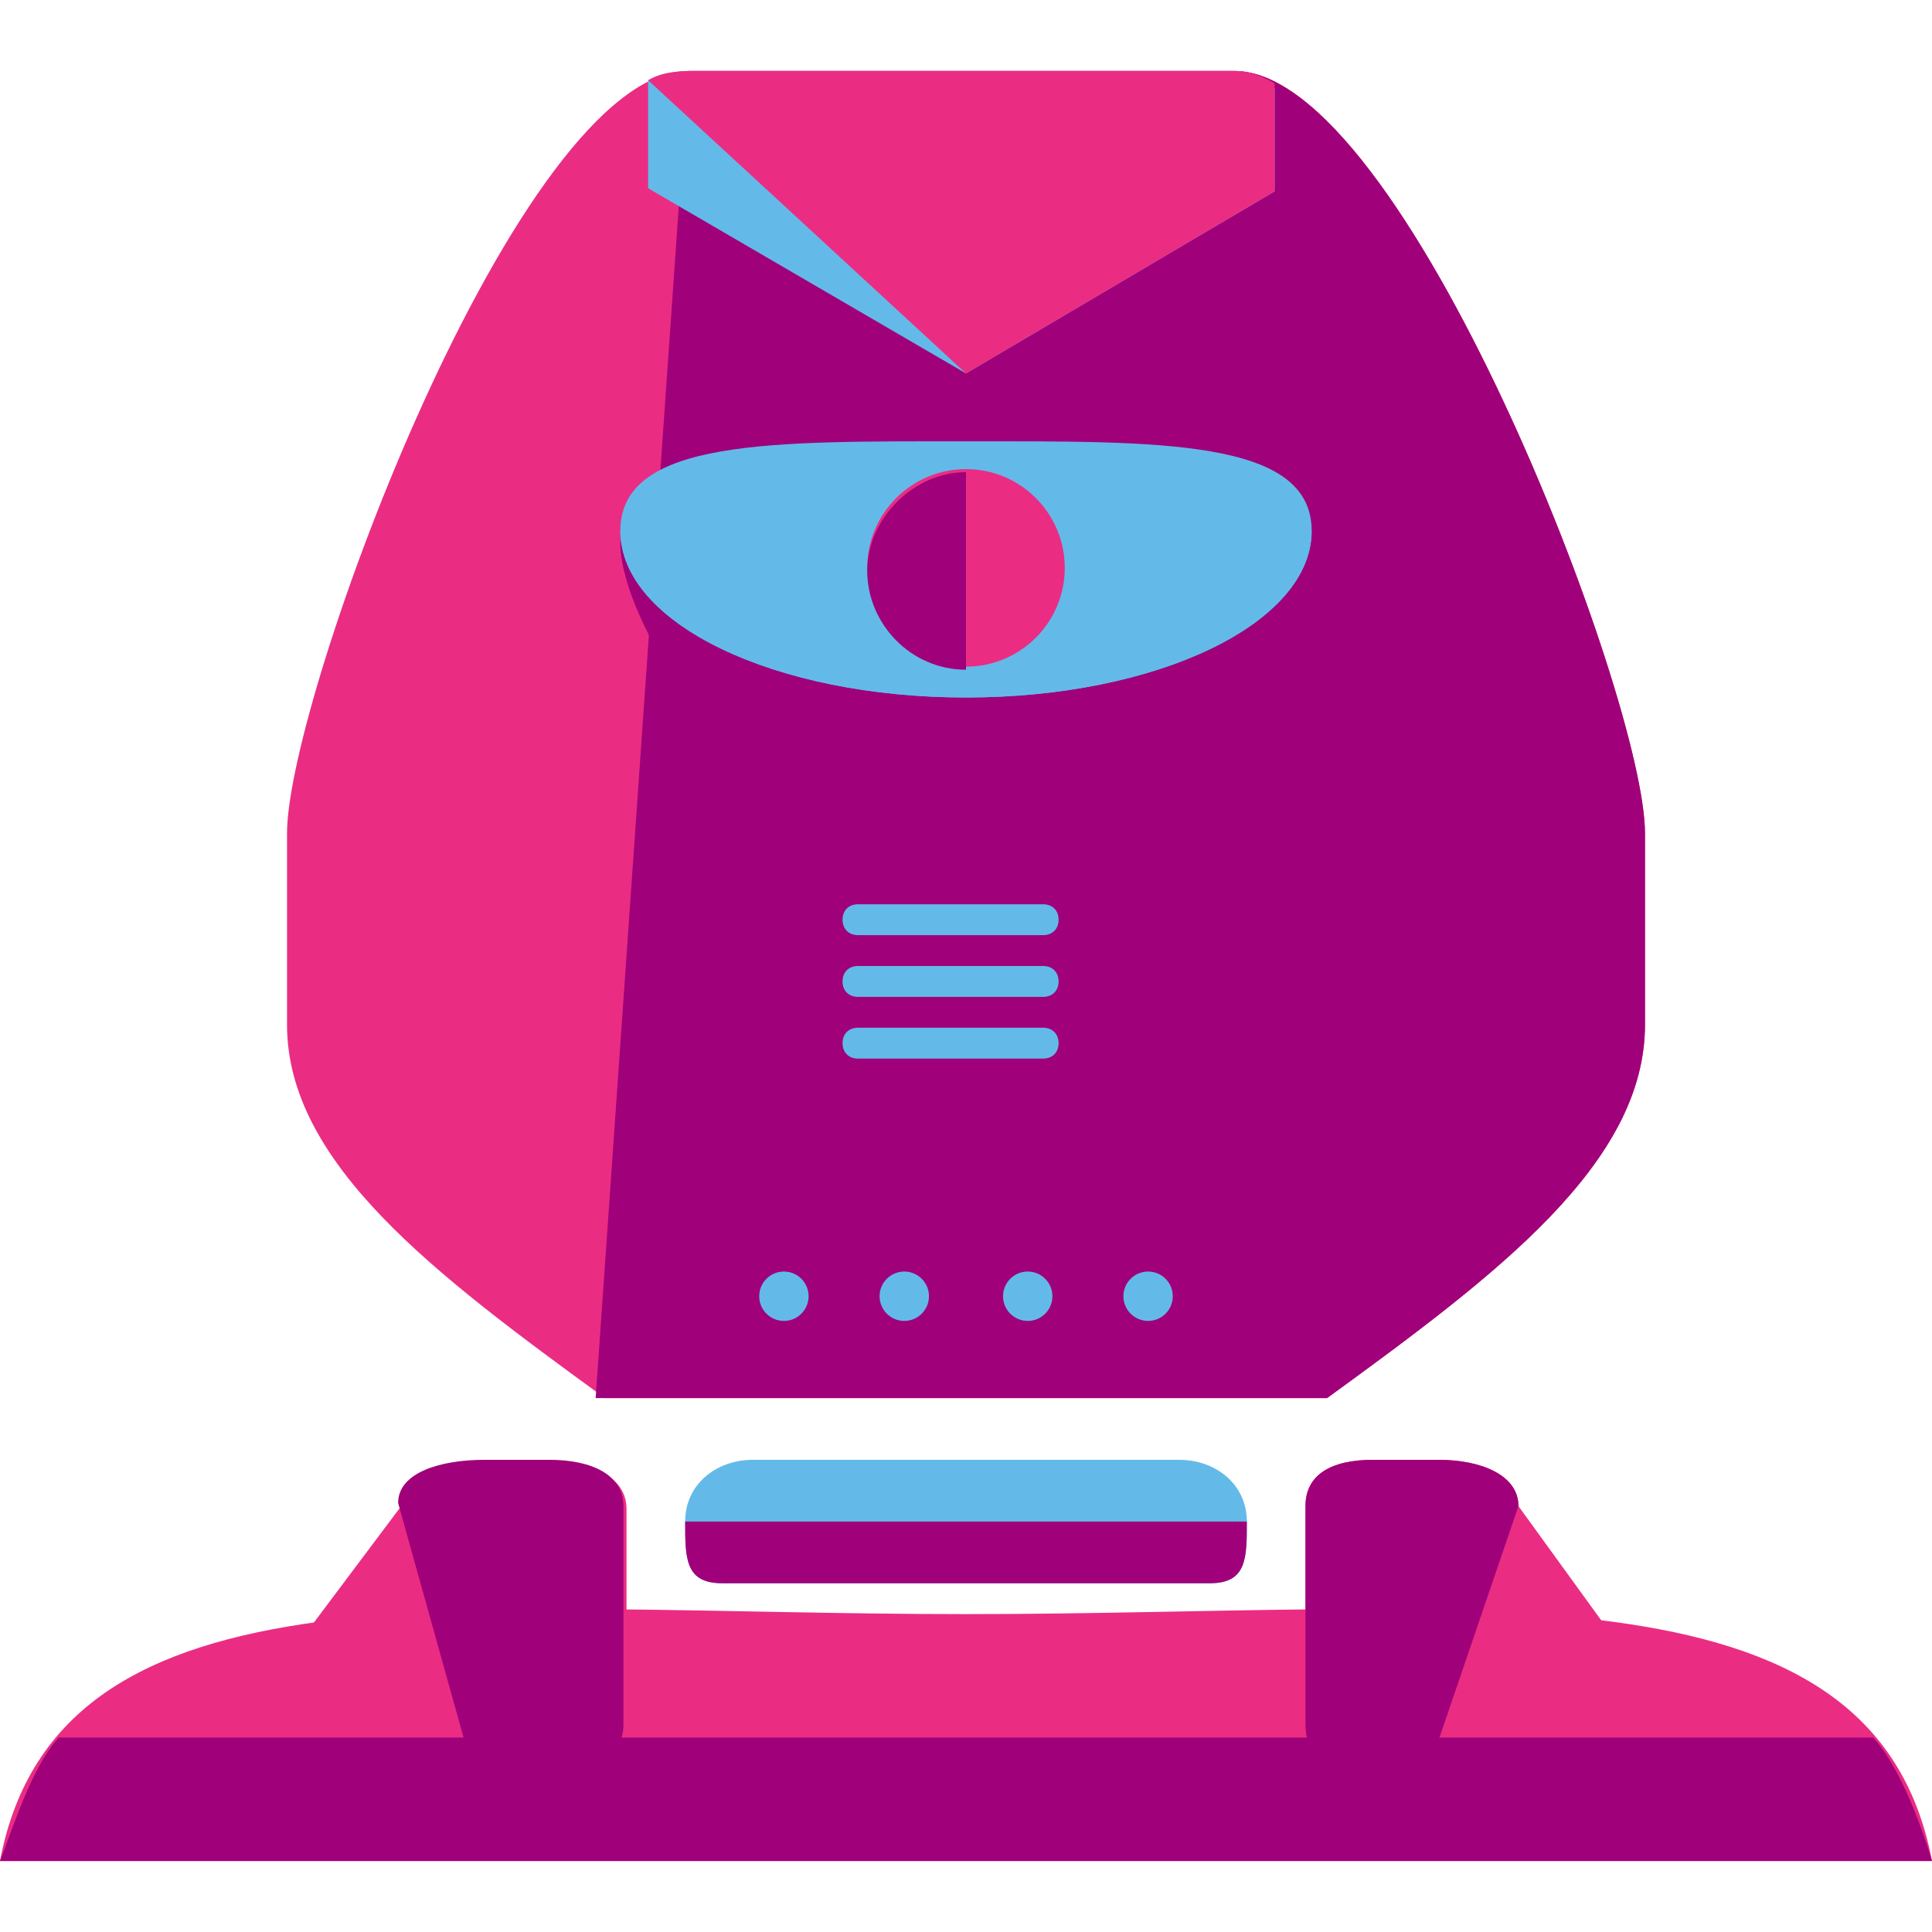
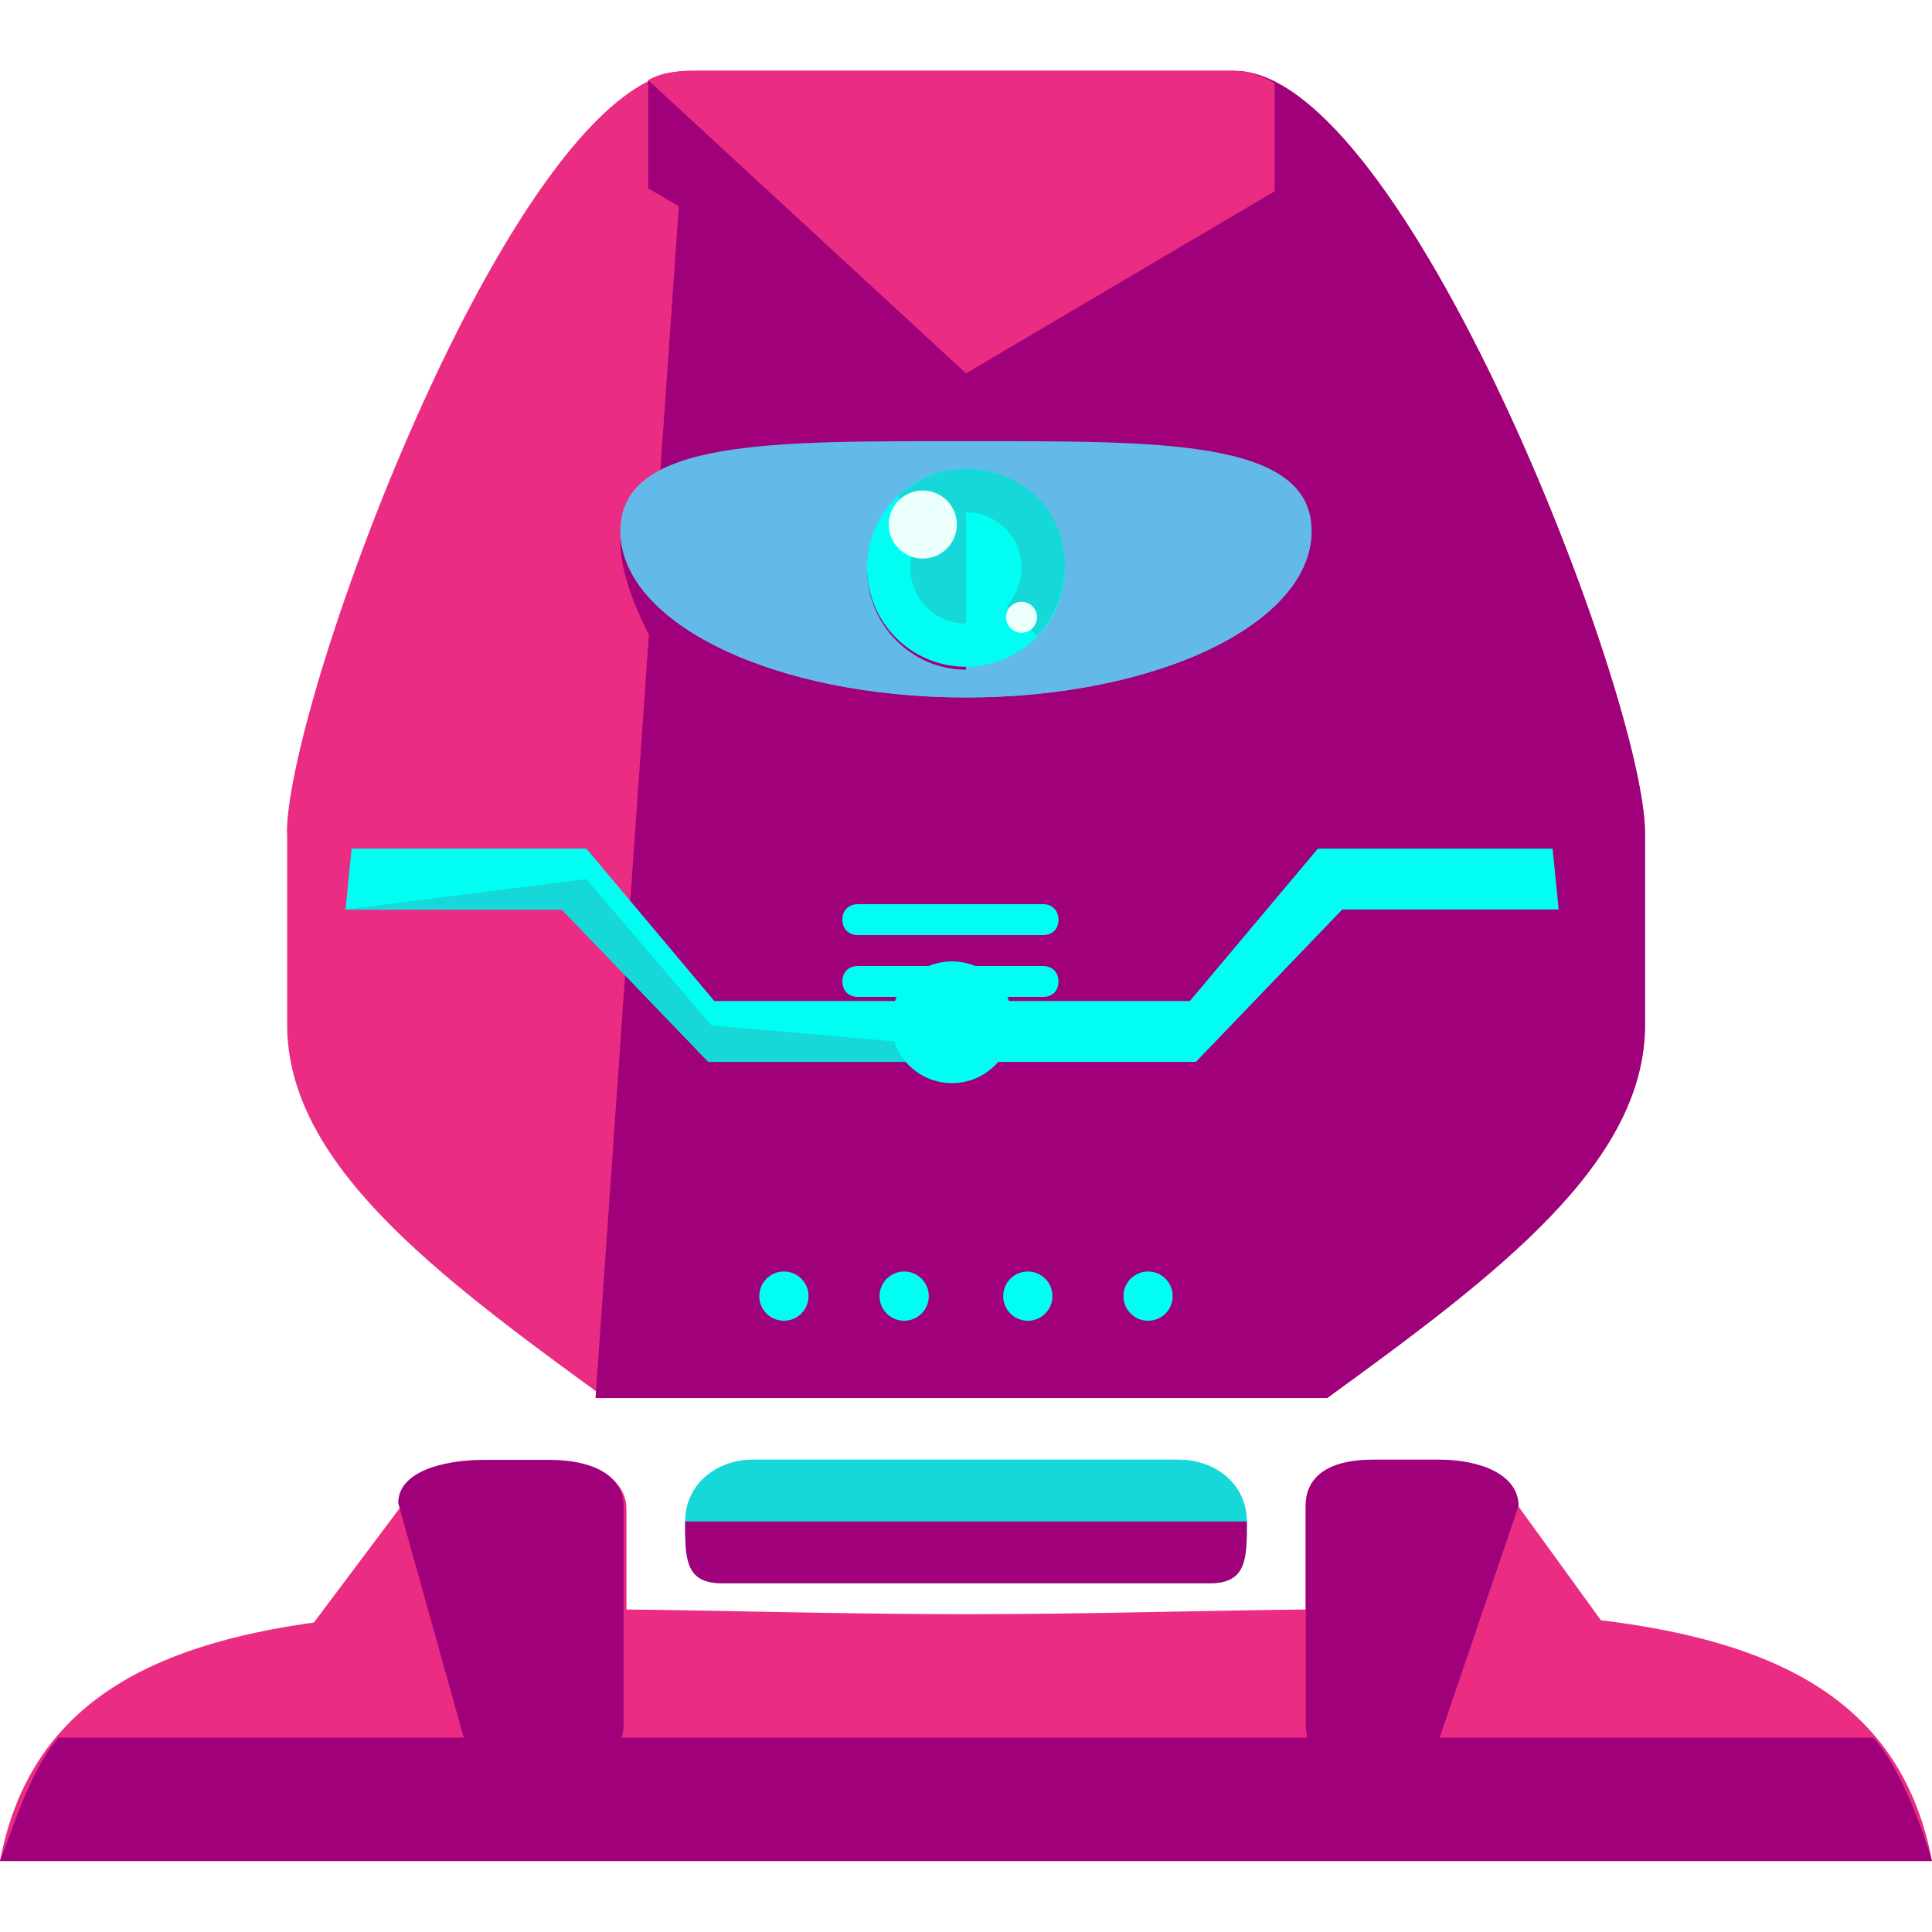
- <svg xmlns="http://www.w3.org/2000/svg" height="800px" width="800px" version="1.1" id="Layer_1" viewBox="0 0 500.8 500.8" xml:space="preserve" fill="#000000">
-   <g id="SVGRepo_bgCarrier" stroke-width="0" />
-   <g id="SVGRepo_tracerCarrier" stroke-linecap="round" stroke-linejoin="round" />
-   <g id="SVGRepo_iconCarrier">
-     <path style="fill:#EA2D83;" d="M74.4,216c0-35.2,60-197.6,104-197.6H320c44,0,106.4,162.4,106.4,197.6v49.6 c0,36-38.4,64.8-82.4,96.8H156.8c-44-32-82.4-60.8-82.4-96.8V216z" />
-     <path style="fill:#A0007A;" d="M178.4,18.4H320c44,0,106.4,162.4,106.4,197.6v49.6c0,36-38.4,64.8-82.4,96.8H154.4" />
-     <path style="fill:#EA2D83;" d="M500.8,482.4c-15.2-80-121.6-64-250.4-64s-235.2-16-250.4,64H500.8z" />
-     <path style="fill:#A0007A;" d="M340,140.8c0,24-40,84.8-89.6,84.8s-89.6-61.6-89.6-84.8c0-24,40-23.2,89.6-23.2S340,116.8,340,140.8 z" />
-     <path style="fill:#EA2D83;" d="M162.4,447.2c0,8-8,11.2-19.2,11.2h-16.8c-11.2,0-63.2-6.4-63.2-13.6l40.8-54.4 c0-8,11.2-11.2,22.4-11.2h16.8c11.2,0,19.2,4,19.2,12V447.2z" />
-     <path style="fill:#A0007A;" d="M103.2,389.6c0-8,11.2-11.2,22.4-11.2h16.8c11.2,0,19.2,4,19.2,12v56.8c0,8-8,11.2-19.2,11.2h-20" />
-     <path style="fill:#EA2D83;" d="M338.4,447.2c0,8,6.4,11.2,17.6,11.2h16.8c11.2,0,60.8-4.8,60.8-12.8l-40-55.2c0-8-9.6-12-20.8-12 H356c-11.2,0-17.6,4-17.6,12V447.2z" />
-     <path style="fill:#A0007A;" d="M393.6,390.4c0-8-9.6-12-20.8-12H356c-11.2,0-17.6,4-17.6,12v56.8c0,8,6.4,11.2,17.6,11.2h14.4" />
-     <g>
-       <path style="fill:#63bae9;" d="M274.4,238.4c0-2.4-1.6-4-4-4h-48c-2.4,0-4,1.6-4,4l0,0c0,2.4,1.6,4,4,4h48 C272.8,242.4,274.4,240.8,274.4,238.4L274.4,238.4z" />
-       <path style="fill:#63bae9;" d="M274.4,254.4c0-2.4-1.6-4-4-4h-48c-2.4,0-4,1.6-4,4l0,0c0,2.4,1.6,4,4,4h48 C272.8,258.4,274.4,256.8,274.4,254.4L274.4,254.4z" />
-       <path style="fill:#63bae9;" d="M274.4,270.4c0-2.4-1.6-4-4-4h-48c-2.4,0-4,1.6-4,4l0,0c0,2.4,1.6,4,4,4h48 C272.8,274.4,274.4,272.8,274.4,270.4L274.4,270.4z" />
-       <circle style="fill:#63bae9;" cx="203.2" cy="336" r="6.4" />
-       <circle style="fill:#63bae9;" cx="234.4" cy="336" r="6.4" />
-       <circle style="fill:#63bae9;" cx="266.4" cy="336" r="6.4" />
-       <circle style="fill:#63bae9;" cx="297.6" cy="336" r="6.4" />
-     </g>
-     <path style="fill:#63bae9;" d="M330.4,49.6V23.2c0-2.4-6.4-4.8-10.4-4.8H180.8c-4,0-12.8,2.4-12.8,2.4v28l82.4,48L330.4,49.6z" />
-     <path style="fill:#EA2D83;" d="M250.4,96.8l80-47.2v-28c0,0-4.8-3.2-10.4-3.2H180.8c-4,0-8.8,0-12.8,2.4" />
-     <path style="fill:#A0007A;" d="M15.2,450.4c-7.2,8-12,24-15.2,32h500.8c-2.4-8-8-24-15.2-32H15.2z" />
-     <path style="fill:#63bae9;" d="M340,137.6c0,24-40,43.2-89.6,43.2s-89.6-19.2-89.6-43.2s40-23.2,89.6-23.2S340,113.6,340,137.6z" />
-     <path style="fill:#63bae9;" d="M340,137.6c0,24-40,43.2-89.6,43.2s-89.6-19.2-89.6-43.2" />
-     <circle style="fill:#EA2D83;" cx="250.4" cy="147.2" r="25.6" />
-     <path style="fill:#A0007A;" d="M250.4,173.6c-14.4,0-25.6-12-25.6-25.6s12-25.6,25.6-25.6" />
-     <path style="fill:#63bae9;" d="M323.2,394.4c0,9.6,0,16-9.6,16H187.2c-9.6,0-9.6-6.4-9.6-16l0,0c0-9.6,8-16,17.6-16h110.4 C315.2,378.4,323.2,384.8,323.2,394.4L323.2,394.4z" />
-     <path style="fill:#A0007A;" d="M323.2,394.4L323.2,394.4c0,9.6,0,16-9.6,16H187.2c-9.6,0-9.6-6.4-9.6-16l0,0" />
+ <svg xmlns="http://www.w3.org/2000/svg" version="1.1" id="Layer_1" x="0px" y="0px" viewBox="0 0 800 800" style="enable-background:new 0 0 800 800;" xml:space="preserve">
+   <style type="text/css">
+ 	.st0{fill:#EA2D83;}
+ 	.st1{fill:#A0007A;}
+ 	.st2{fill:#00FFF2;}
+ 	.st3{fill:#63BAE9;}
+ 	.st4{fill:#16D8D8;}
+ 	.st5{fill:#EBFFFD;}
+ </style>
+   <g id="SVGRepo_bgCarrier">
+ </g>
+   <g id="SVGRepo_tracerCarrier">
+ </g>
+   <path class="st0" d="M118.8,345c0-56.2,95.8-315.7,166.1-315.7h226.2c70.3,0,170,259.4,170,315.7v79.2  c0,57.5-61.3,103.5-131.6,154.6h-299c-70.3-51.1-131.6-97.1-131.6-154.6V345z" />
+   <path class="st1" d="M285,29.4h226.2c70.3,0,170,259.4,170,315.7v79.2c0,57.5-61.3,103.5-131.6,154.6H246.6" />
+   <path class="st0" d="M800,770.6c-24.3-127.8-194.2-102.2-400-102.2S24.3,642.8,0,770.6H800z" />
+   <path class="st1" d="M543.1,224.9c0,38.3-63.9,135.5-143.1,135.5S256.9,262,256.9,224.9c0-38.3,63.9-37.1,143.1-37.1  S543.1,186.6,543.1,224.9z" />
+   <path class="st0" d="M259.4,714.4c0,12.8-12.8,17.9-30.7,17.9h-26.8c-17.9,0-101-10.2-101-21.7l65.2-86.9  c0-12.8,17.9-17.9,35.8-17.9h26.8c17.9,0,30.7,6.4,30.7,19.2V714.4z" />
+   <path class="st1" d="M164.9,622.4c0-12.8,17.9-17.9,35.8-17.9h26.8c17.9,0,30.7,6.4,30.7,19.2v90.7c0,12.8-12.8,17.9-30.7,17.9  h-31.9" />
+   <path class="st0" d="M540.6,714.4c0,12.8,10.2,17.9,28.1,17.9h26.8c17.9,0,97.1-7.7,97.1-20.4l-63.9-88.2  c0-12.8-15.3-19.2-33.2-19.2h-26.8c-17.9,0-28.1,6.4-28.1,19.2V714.4z" />
+   <path class="st1" d="M628.8,623.6c0-12.8-15.3-19.2-33.2-19.2h-26.8c-17.9,0-28.1,6.4-28.1,19.2v90.7c0,12.8,10.2,17.9,28.1,17.9h23  " />
+   <g>
+     <path class="st2" d="M438.3,380.8c0-3.8-2.6-6.4-6.4-6.4h-76.7c-3.8,0-6.4,2.6-6.4,6.4l0,0c0,3.8,2.6,6.4,6.4,6.4h76.7   C435.8,387.2,438.3,384.7,438.3,380.8L438.3,380.8z" />
+     <path class="st2" d="M438.3,406.4c0-3.8-2.6-6.4-6.4-6.4h-76.7c-3.8,0-6.4,2.6-6.4,6.4l0,0c0,3.8,2.6,6.4,6.4,6.4h76.7   C435.8,412.8,438.3,410.2,438.3,406.4L438.3,406.4z" />
+     <path class="st2" d="M438.3,431.9c0-3.8-2.6-6.4-6.4-6.4h-76.7c-3.8,0-6.4,2.6-6.4,6.4l0,0c0,3.8,2.6,6.4,6.4,6.4h76.7   C435.8,438.3,438.3,435.8,438.3,431.9L438.3,431.9z" />
+     <circle class="st2" cx="324.6" cy="536.7" r="10.2" />
+     <circle class="st2" cx="374.4" cy="536.7" r="10.2" />
+     <circle class="st2" cx="425.6" cy="536.7" r="10.2" />
+     <circle class="st2" cx="475.4" cy="536.7" r="10.2" />
  </g>
+   <path class="st1" d="M527.8,79.2V37.1c0-3.8-10.2-7.7-16.6-7.7H288.8c-6.4,0-20.4,3.8-20.4,3.8V78L400,154.6L527.8,79.2z" />
+   <path class="st0" d="M400,154.6l127.8-75.4V34.5c0,0-7.7-5.1-16.6-5.1H288.8c-6.4,0-14.1,0-20.4,3.8" />
+   <path class="st1" d="M24.3,719.5C12.8,732.3,5.1,757.8,0,770.6h800c-3.8-12.8-12.8-38.3-24.3-51.1H24.3z" />
+   <path class="st3" d="M543.1,219.8c0,38.3-63.9,69-143.1,69s-143.1-30.7-143.1-69s63.9-37.1,143.1-37.1S543.1,181.5,543.1,219.8z" />
+   <path class="st3" d="M543.1,219.8c0,38.3-63.9,69-143.1,69s-143.1-30.7-143.1-69" />
+   <circle class="st0" cx="400" cy="235.1" r="40.9" />
+   <path class="st1" d="M400,277.3c-23,0-40.9-19.2-40.9-40.9s19.2-40.9,40.9-40.9" />
+   <path class="st4" d="M516.3,630c0,15.3,0,25.6-15.3,25.6H299c-15.3,0-15.3-10.2-15.3-25.6l0,0c0-15.3,12.8-25.6,28.1-25.6h176.4  C503.5,604.5,516.3,614.7,516.3,630L516.3,630z" />
+   <path class="st1" d="M516.3,630L516.3,630c0,15.3,0,25.6-15.3,25.6H299c-15.3,0-15.3-10.2-15.3-25.6l0,0" />
+   <circle class="st2" cx="400" cy="235.1" r="41" />
+   <path class="st4" d="M371.8,205.7c15.4-15.4,41-15.4,57.6,0c15.4,15.4,15.4,41,0,57.6" />
+   <circle class="st2" cx="400" cy="235.1" r="23" />
+   <path class="st4" d="M400,258.2c-12.8,0-23-10.2-23-23c0-12.8,10.2-23,23-23" />
+   <g>
+     <circle class="st5" cx="382.1" cy="217.2" r="14.1" />
+     <circle class="st5" cx="423" cy="255.6" r="6.4" />
+   </g>
+   <path class="st2" d="M295.8,414.5l-53-63.1l0,0h-97.2c-1.3,12.6-2.5,25.2-2.5,25.2h89.6l60.6,63.1l0,0l0,0h88.3v-25.2H295.8z" />
+   <polyline class="st4" points="141.9,376.7 232.7,376.7 293.3,439.7 293.3,439.7 293.3,439.7 381.6,439.7 381.6,432.2 294.6,424.6   242.8,364 242.8,364 " />
+   <path class="st2" d="M492.7,414.5l53-63.1l0,0h97.2c1.3,12.6,2.5,25.2,2.5,25.2h-89.6l-60.6,63.1l0,0l0,0h-88.3v-25.2H492.7z" />
+   <circle class="st2" cx="394.2" cy="423.3" r="25.2" />
</svg>
